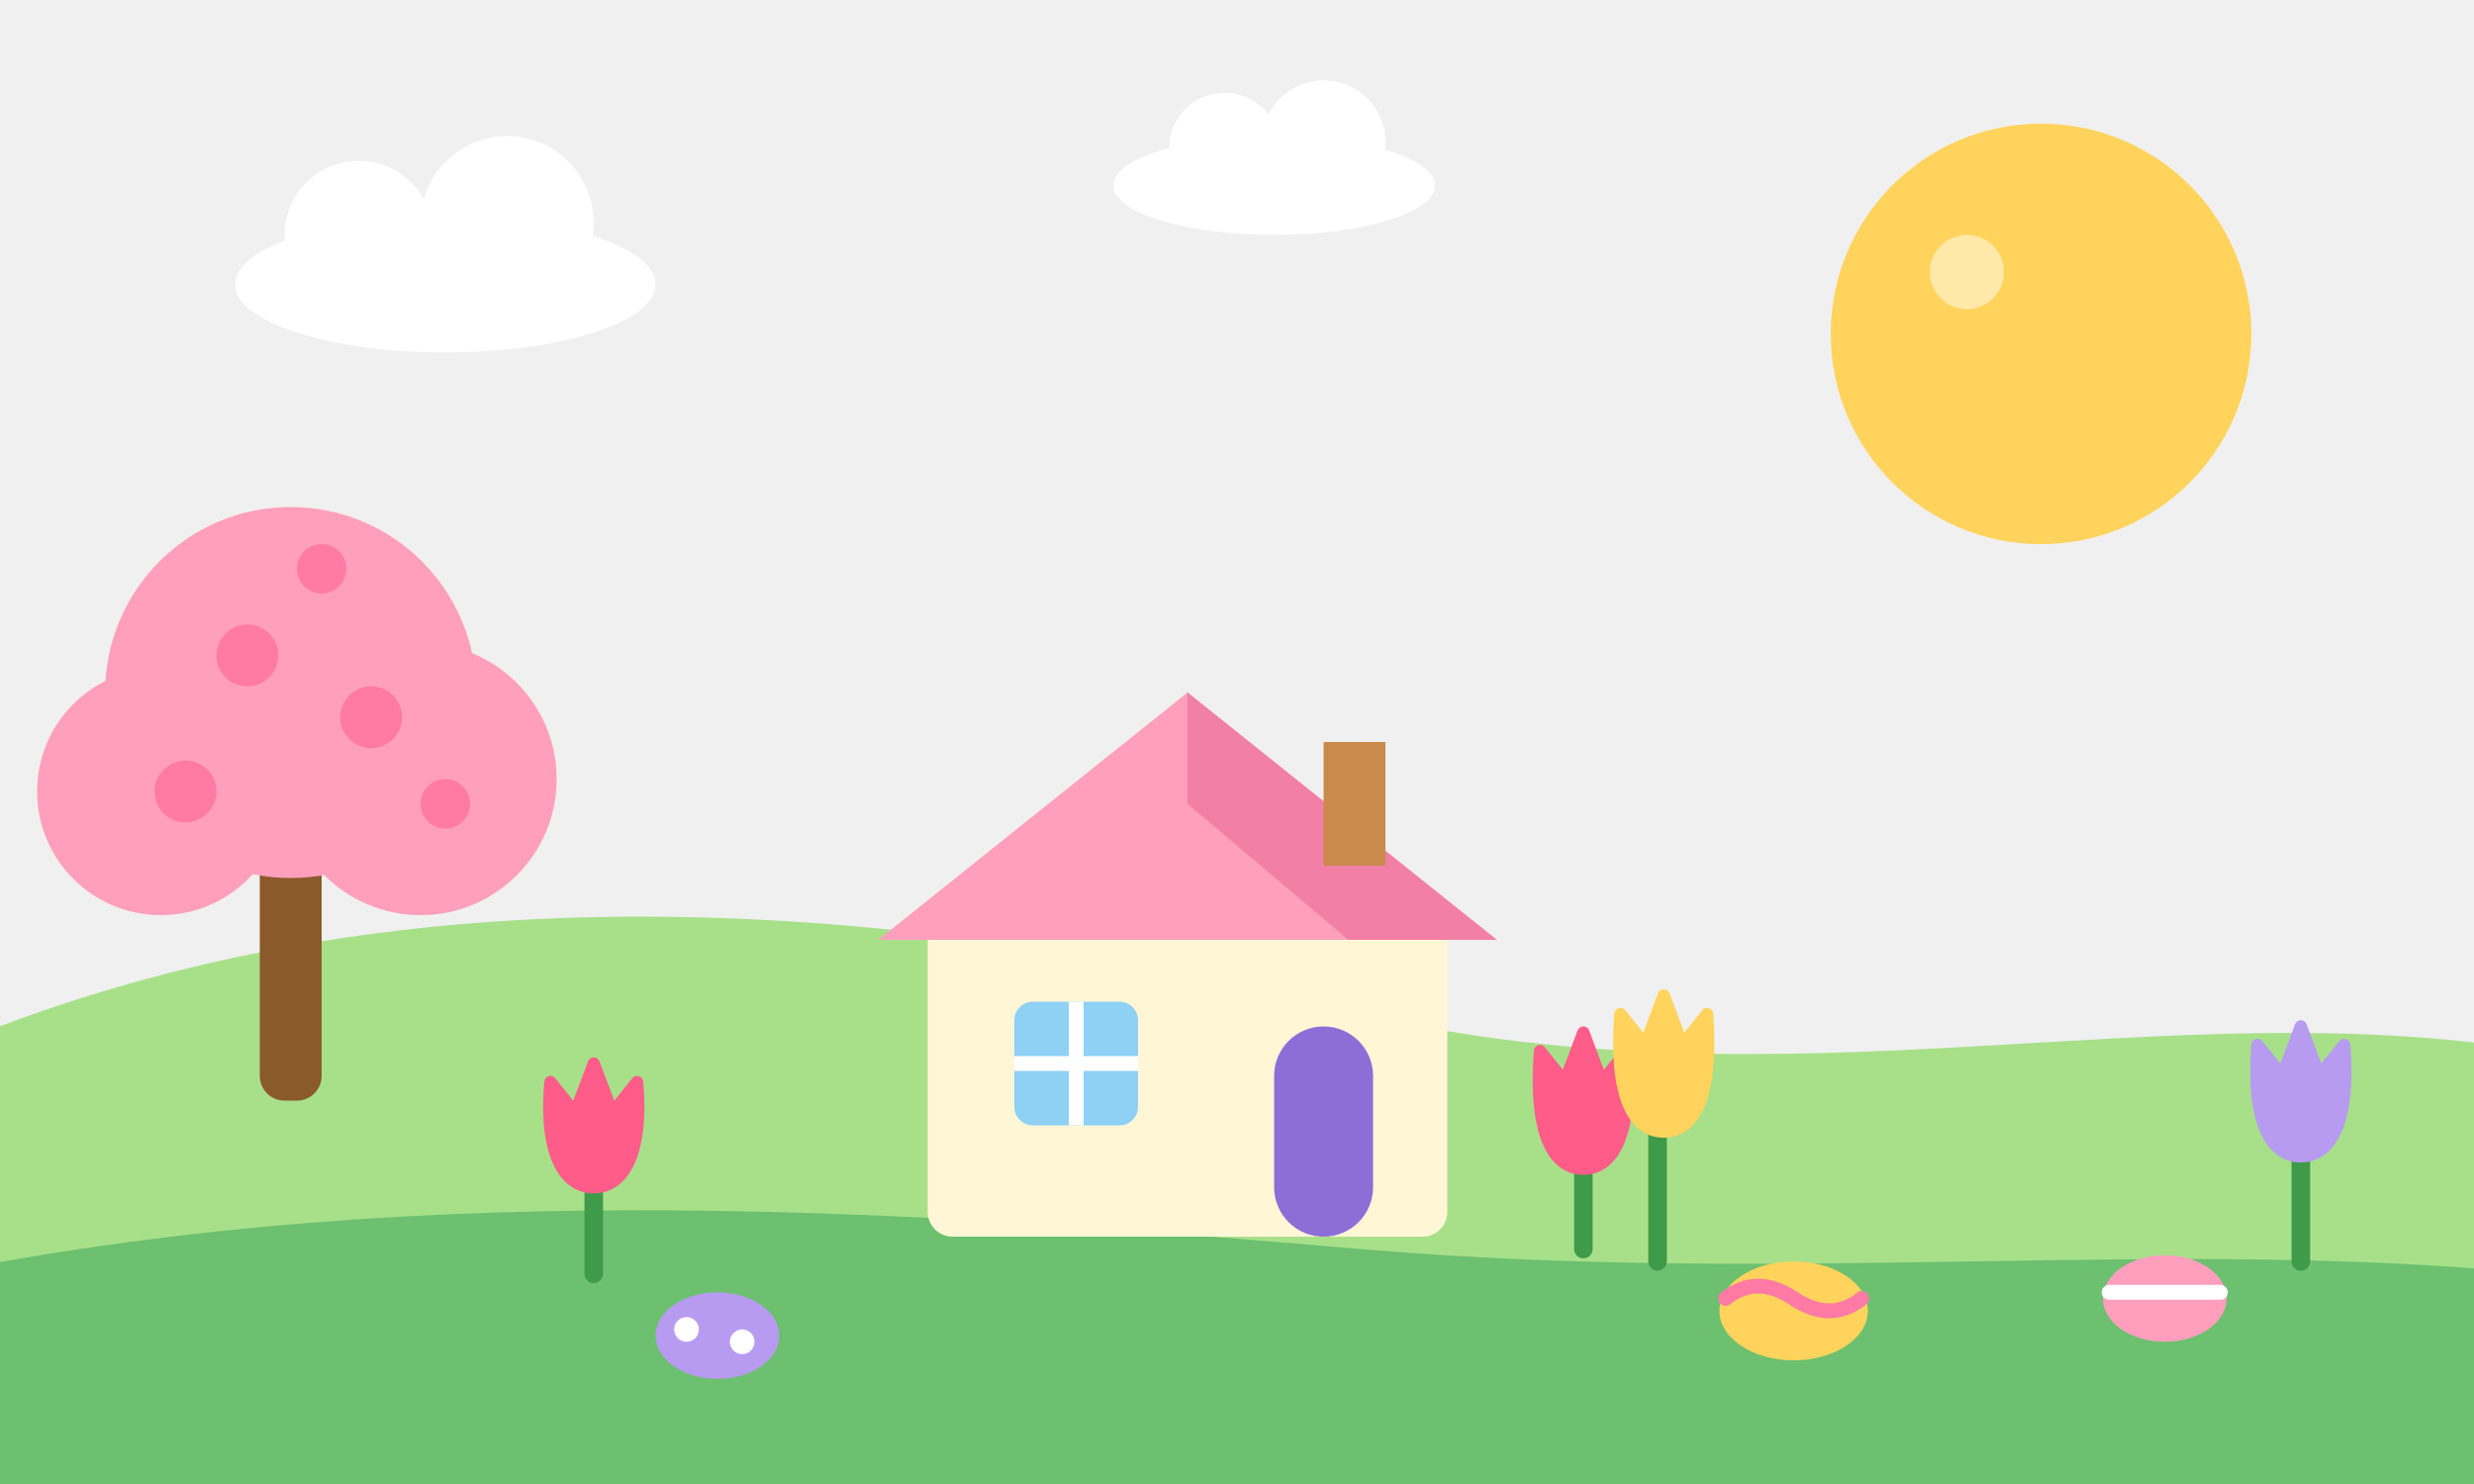
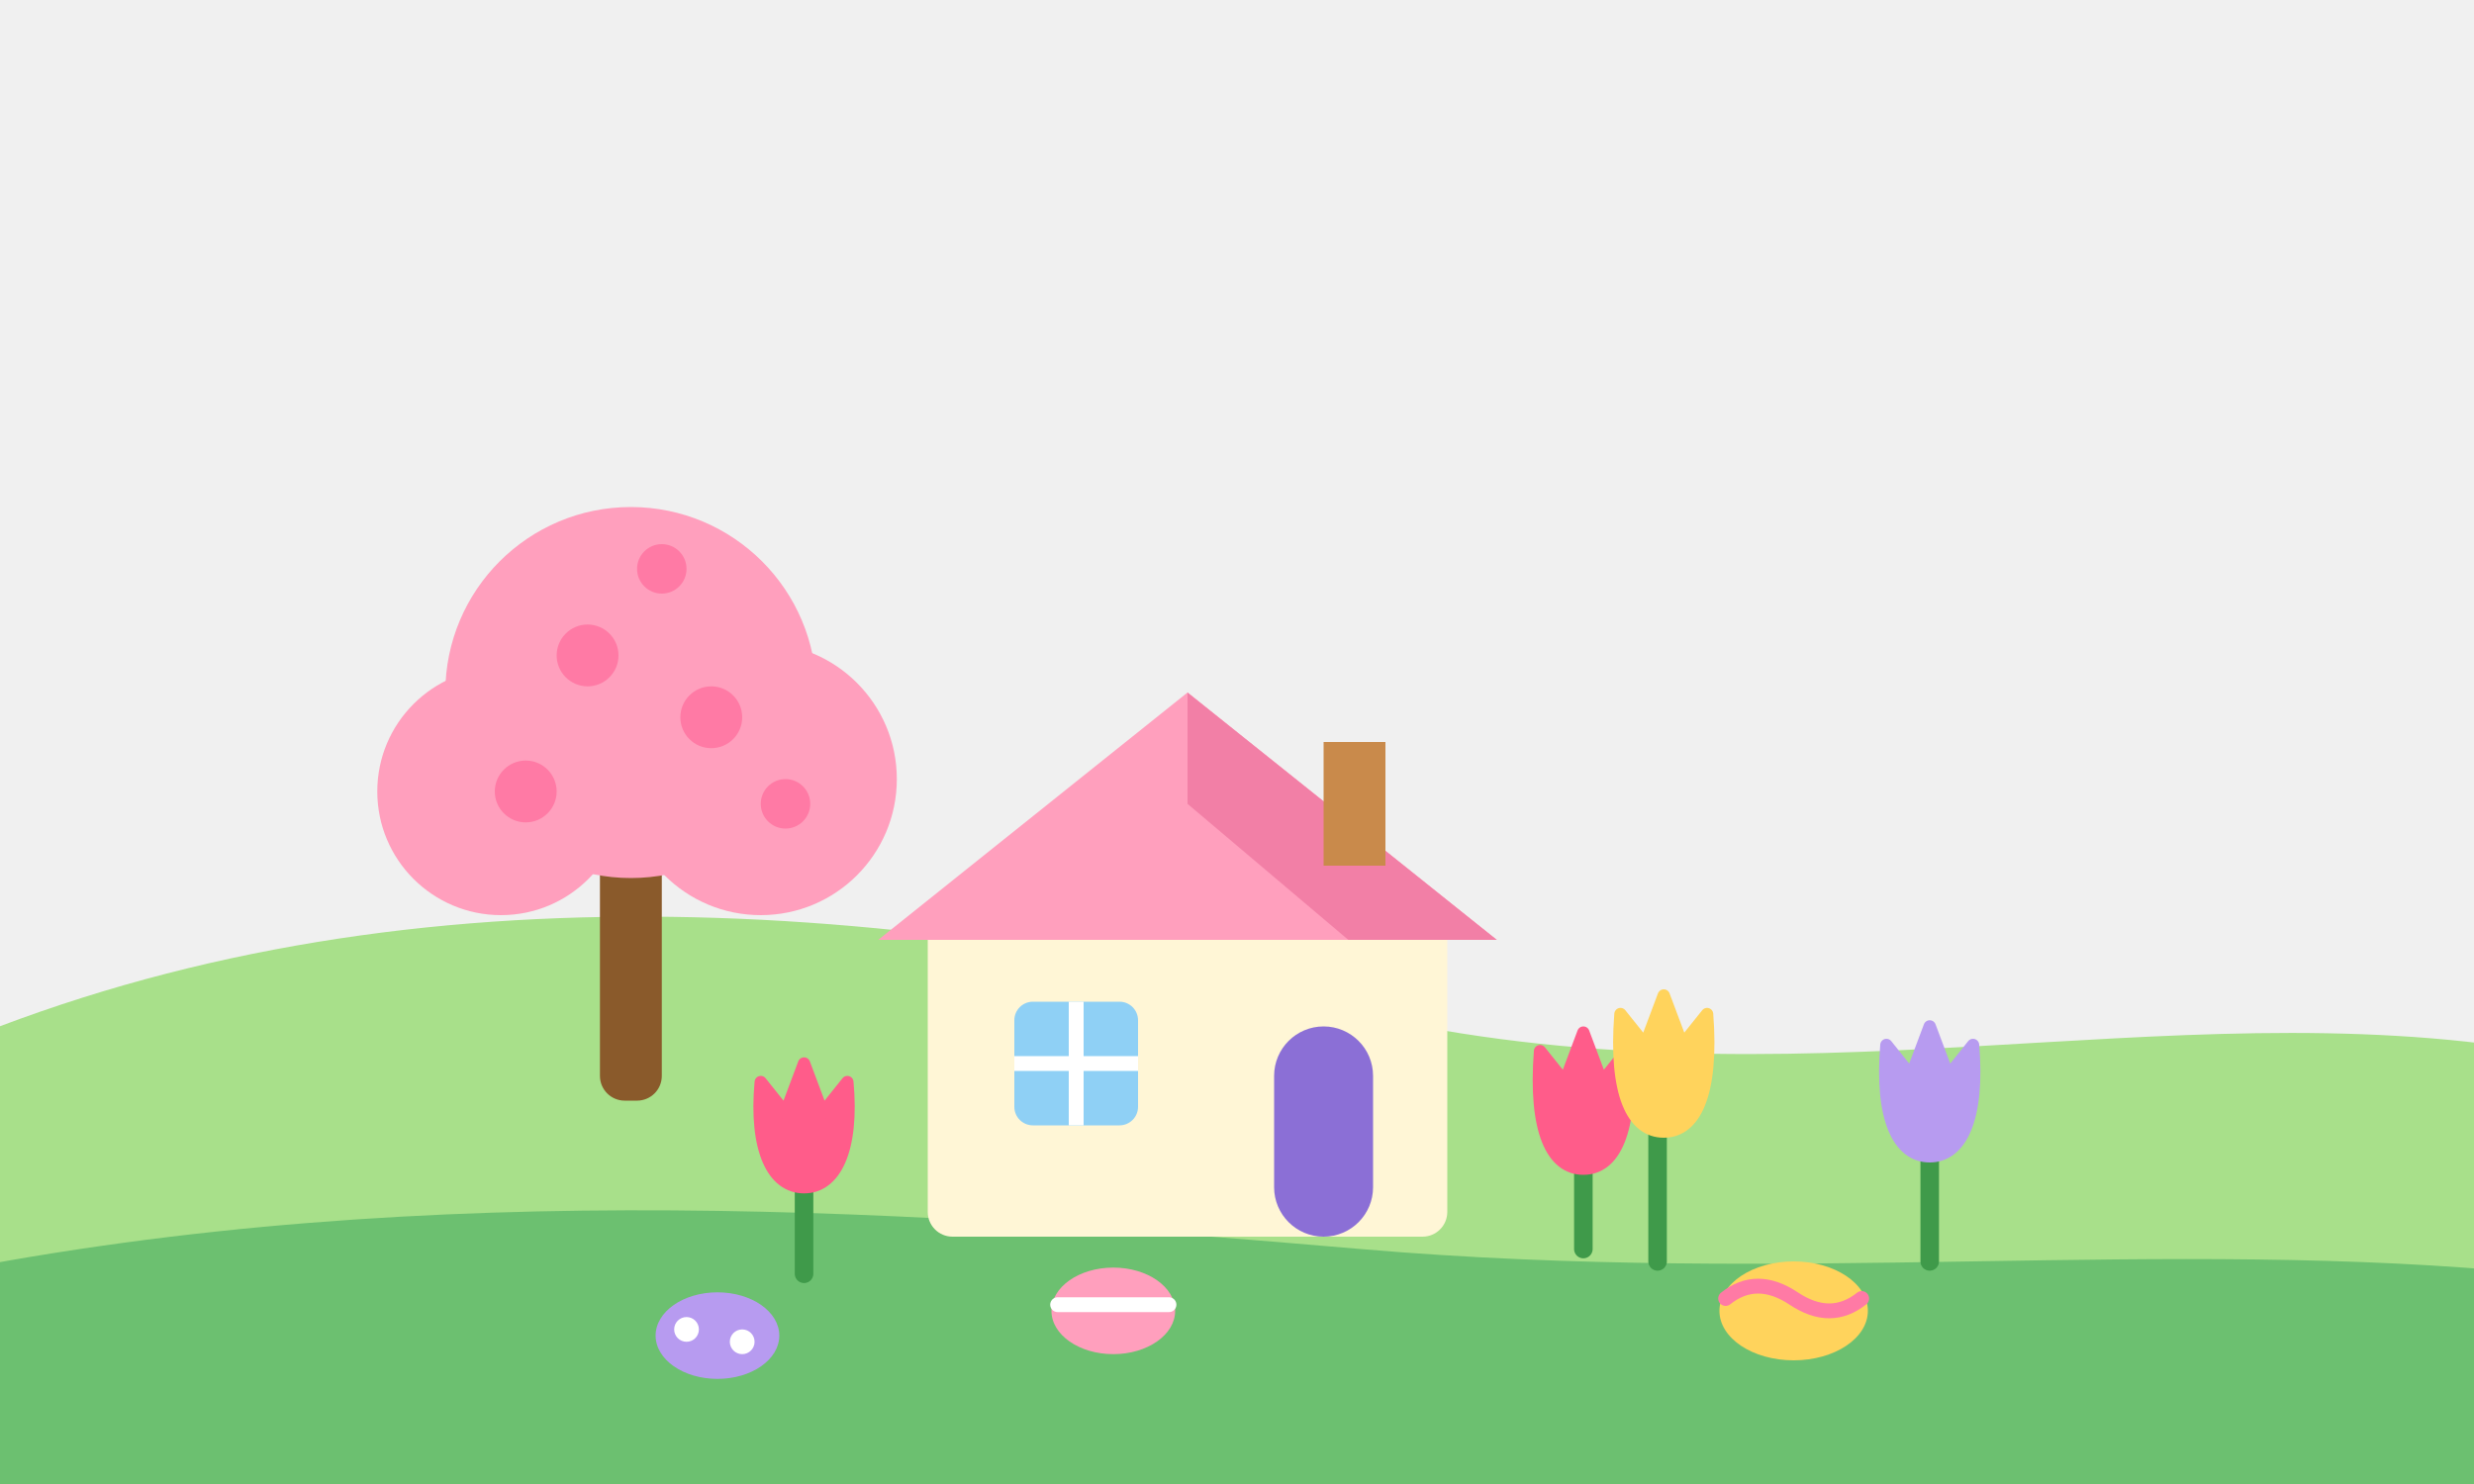
<svg xmlns="http://www.w3.org/2000/svg" viewBox="0 0 400 240" preserveAspectRatio="xMidYMax slice">
-   <circle cx="330" cy="54" r="34" fill="#ffd35c" />
-   <circle cx="318" cy="44" r="6" fill="#ffe9a8" />
-   <g fill="#fff">
-     <ellipse cx="72" cy="46" rx="34" ry="11" />
-     <circle cx="58" cy="38" r="12" />
-     <circle cx="82" cy="36" r="14" />
-     <ellipse cx="206" cy="30" rx="26" ry="8" />
-     <circle cx="198" cy="24" r="9" />
-     <circle cx="214" cy="23" r="10" />
-   </g>
  <path d="M-10 240V170C60 140 140 144 220 164c70 16 130-4 190 6v70z" fill="#a8e08a" />
  <path d="M-10 240V206c80-16 160-10 230-4 70 6 130-2 190 4v34z" fill="#6cc070" />
-   <rect x="42" y="132" width="10" height="46" rx="4" fill="#8a5a2b" />
-   <g fill="#ff9fbd">
-     <circle cx="47" cy="112" r="30" />
-     <circle cx="26" cy="128" r="20" />
-     <circle cx="68" cy="126" r="22" />
-   </g>
-   <g fill="#ff7aa5">
-     <circle cx="40" cy="106" r="5" />
-     <circle cx="60" cy="116" r="5" />
-     <circle cx="30" cy="128" r="5" />
-     <circle cx="52" cy="92" r="4" />
-     <circle cx="72" cy="130" r="4" />
+   <g transform="translate(55 0)">
+     <rect x="42" y="132" width="10" height="46" rx="4" fill="#8a5a2b" />
+     <g fill="#ff9fbd">
+       <circle cx="47" cy="112" r="30" />
+       <circle cx="26" cy="128" r="20" />
+       <circle cx="68" cy="126" r="22" />
+     </g>
+     <g fill="#ff7aa5">
+       <circle cx="40" cy="106" r="5" />
+       <circle cx="60" cy="116" r="5" />
+       <circle cx="30" cy="128" r="5" />
+       <circle cx="52" cy="92" r="4" />
+       <circle cx="72" cy="130" r="4" />
+     </g>
  </g>
  <rect x="150" y="146" width="84" height="54" rx="4" fill="#fff6d6" />
  <path d="M142 152l50-40 50 40z" fill="#ff9fbd" />
  <path d="M192 112l50 40h-24l-26-22z" fill="#f27fa6" />
  <rect x="206" y="166" width="16" height="34" rx="8" fill="#8b6fd6" />
  <rect x="164" y="162" width="20" height="20" rx="3" fill="#8fd0f5" />
  <path d="M174 162v20M164 172h20" stroke="#fff" stroke-width="2.400" />
  <rect x="214" y="120" width="10" height="20" fill="#c98a4b" />
  <g>
    <ellipse cx="290" cy="212" rx="12" ry="8" fill="#ffd35c" />
    <path d="M279 210q5-4 11 0t11 0" stroke="#ff7aa5" stroke-width="2.400" fill="none" stroke-linecap="round" />
    <ellipse cx="116" cy="216" rx="10" ry="7" fill="#b79bf0" />
    <circle cx="111" cy="215" r="2" fill="#fff" />
    <circle cx="120" cy="217" r="2" fill="#fff" />
-     <ellipse cx="350" cy="210" rx="10" ry="7" fill="#ff9fbd" />
-     <path d="M341 209h18" stroke="#fff" stroke-width="2.400" stroke-linecap="round" />
+     <ellipse cx="180" cy="212" rx="10" ry="7" fill="#ff9fbd" />
+     <path d="M171 211h18" stroke="#fff" stroke-width="2.400" stroke-linecap="round" />
  </g>
  <g fill="none" stroke="#3f9a4a" stroke-width="3" stroke-linecap="round">
-     <path d="M256 202v-20M268 204v-26M372 204v-22M96 206v-18" />
+     <path d="M256 202v-20M268 204v-26M312 204v-22M130 206v-18" />
  </g>
  <g stroke-linejoin="round" stroke-width="2">
    <path d="M249 170l4 5 3-8 3 8 4-5c1 13-2 19-7 19s-8-6-7-19z" fill="#ff5c8a" stroke="#ff5c8a" />
    <path d="M262 164l4 5 3-8 3 8 4-5c1 13-2 19-7 19s-8-6-7-19z" fill="#ffd35c" stroke="#ffd35c" />
-     <path d="M365 169l4 5 3-8 3 8 4-5c1 12-2 18-7 18s-8-6-7-18z" fill="#b79bf0" stroke="#b79bf0" />
-     <path d="M89 175l4 5 3-8 3 8 4-5c1 11-2 17-7 17s-8-6-7-17z" fill="#ff5c8a" stroke="#ff5c8a" />
+     <path d="M305 169l4 5 3-8 3 8 4-5c1 12-2 18-7 18s-8-6-7-18z" fill="#b79bf0" stroke="#b79bf0" />
+     <path d="M123 175l4 5 3-8 3 8 4-5c1 11-2 17-7 17s-8-6-7-17z" fill="#ff5c8a" stroke="#ff5c8a" />
  </g>
</svg>
